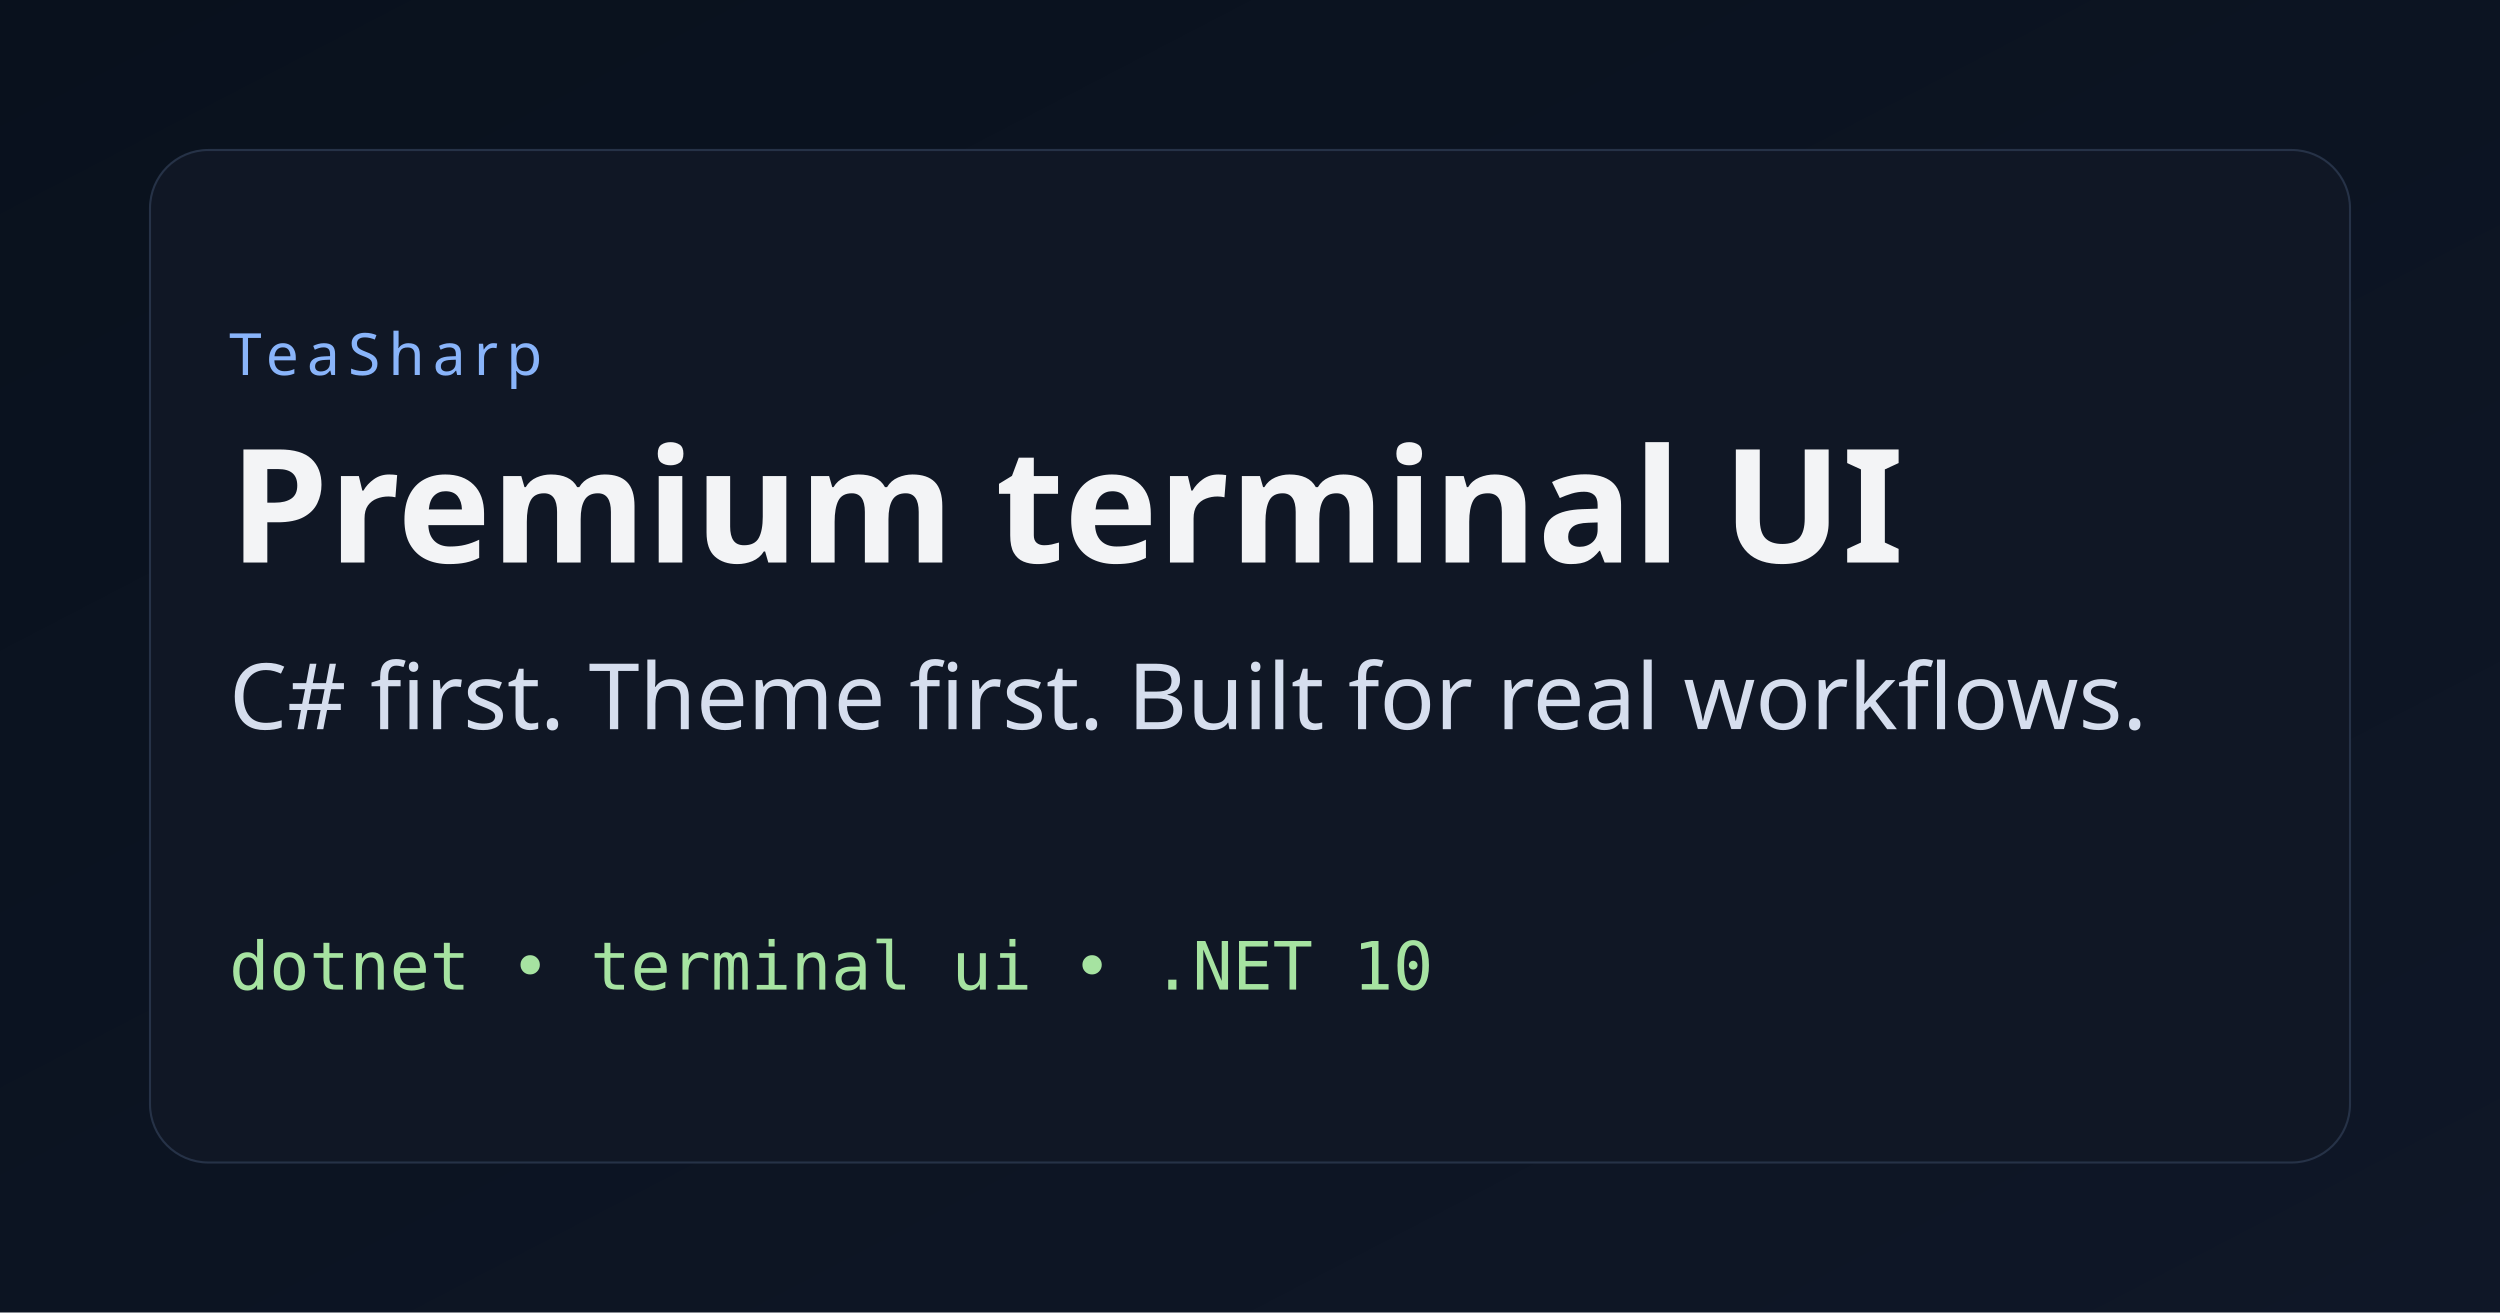
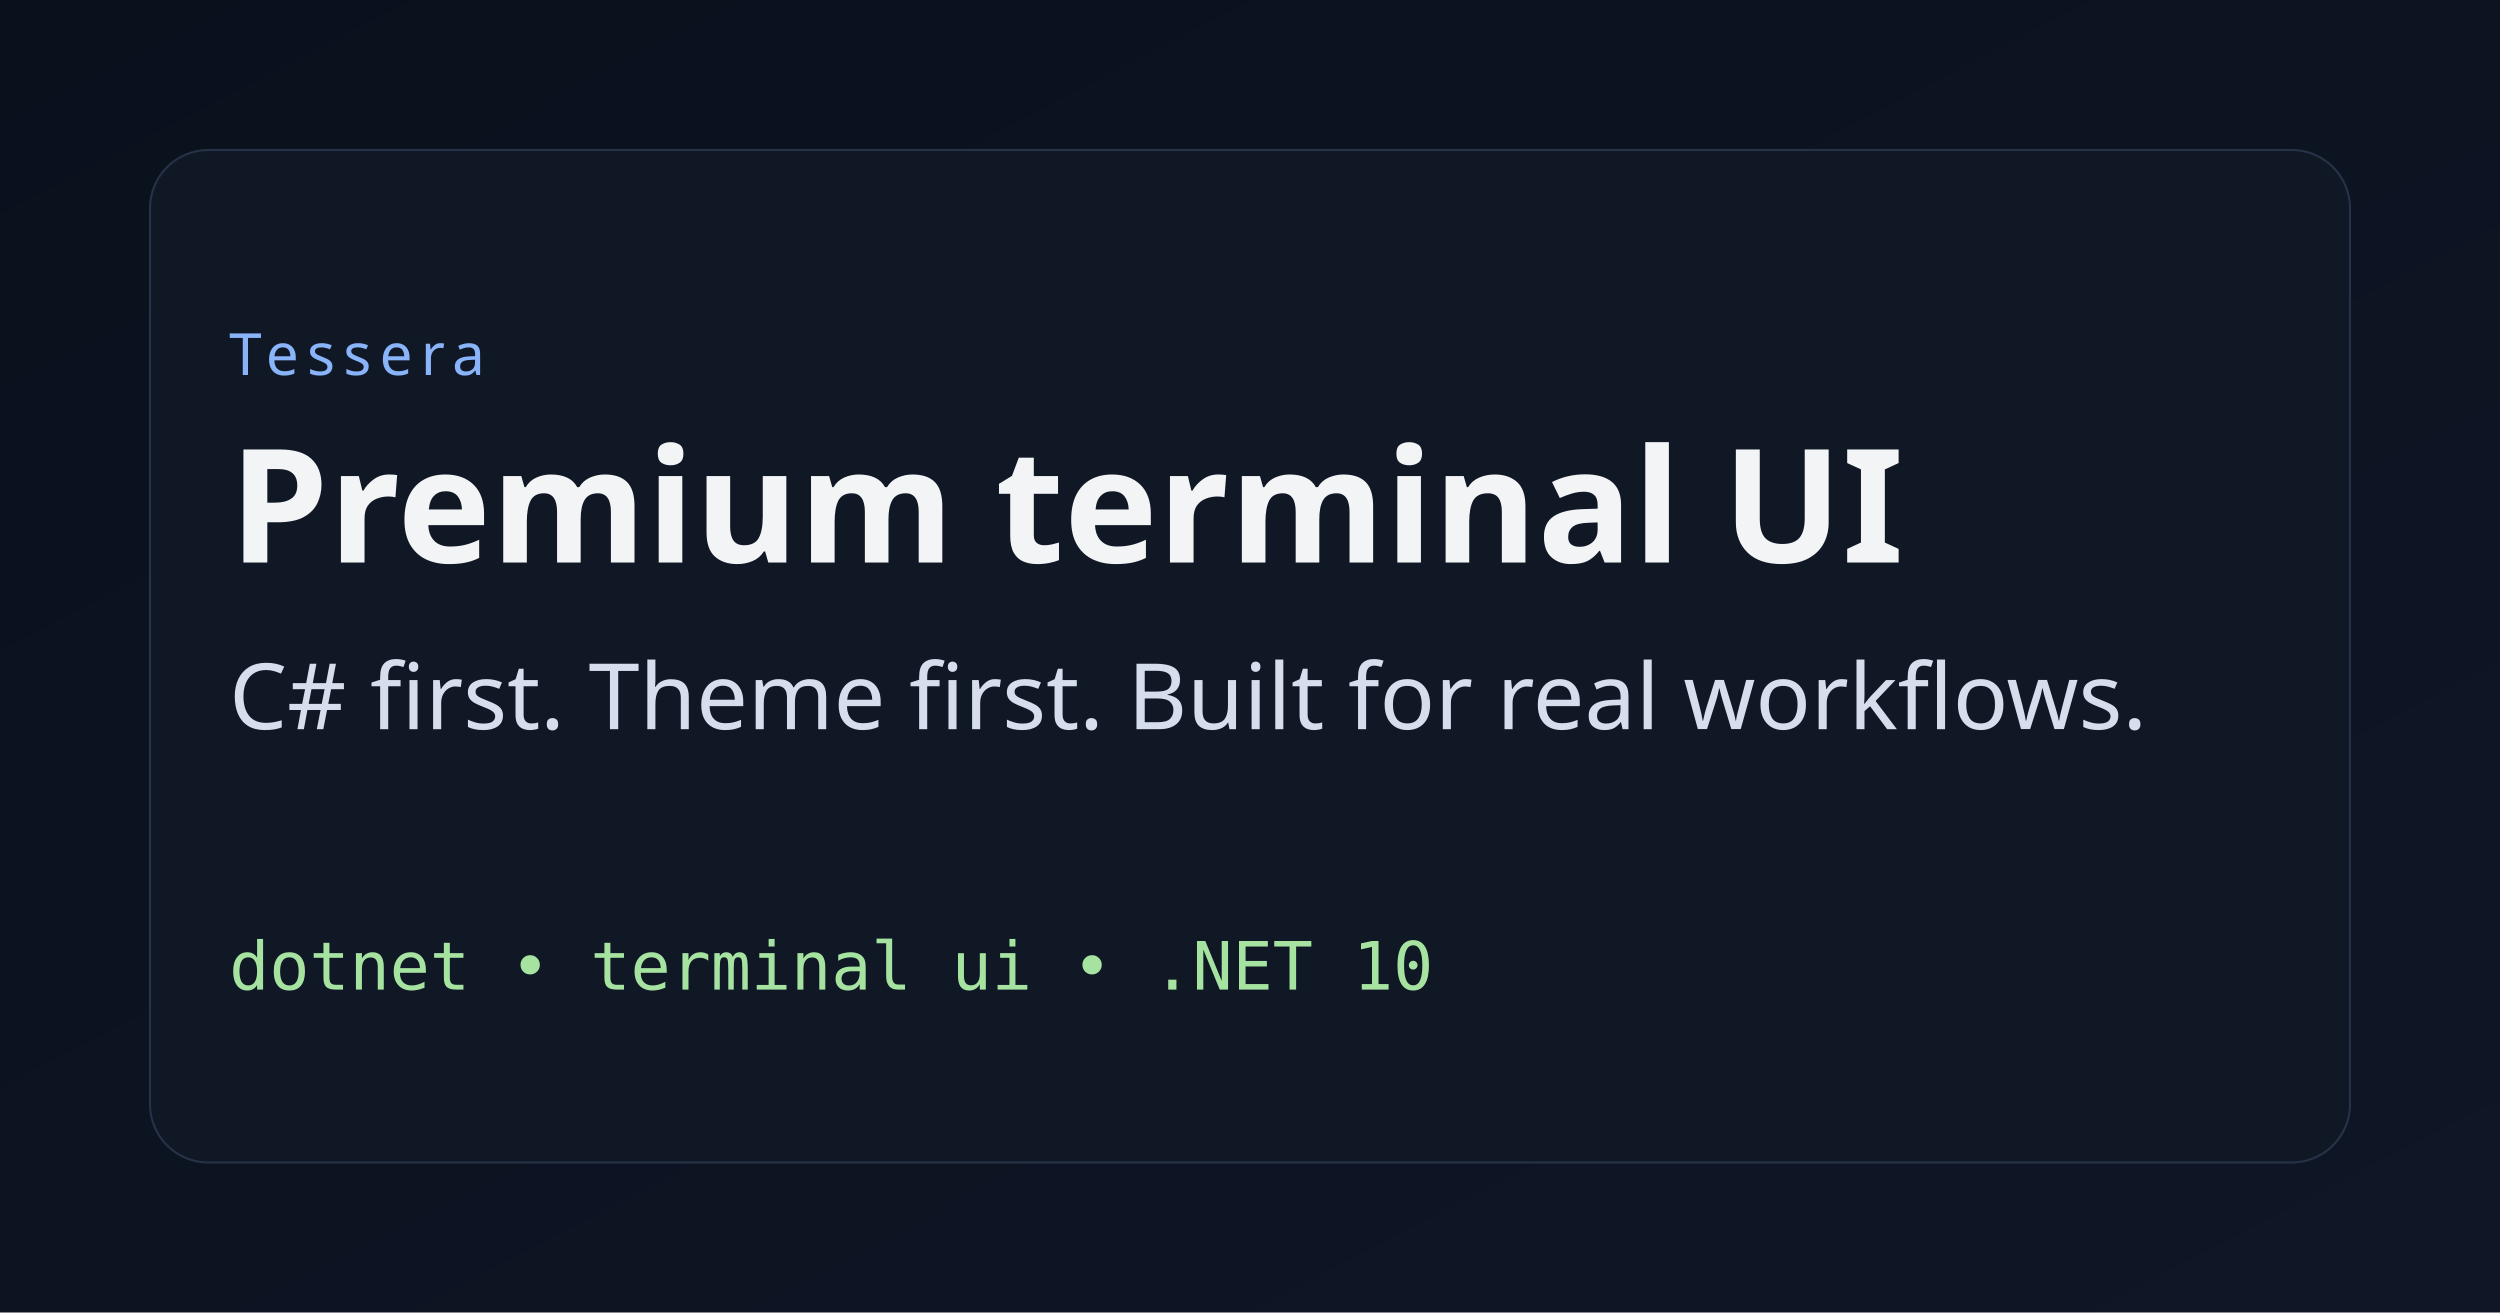
<svg xmlns="http://www.w3.org/2000/svg" width="1200" height="630" viewBox="0 0 1200 630">
  <defs>
    <linearGradient id="bg" x1="0" y1="0" x2="1" y2="1">
      <stop offset="0%" stop-color="#09111d" />
      <stop offset="100%" stop-color="#0f1727" />
    </linearGradient>
  </defs>
  <rect width="1200" height="630" fill="url(#bg)" />
  <rect x="72" y="72" width="1056" height="486" rx="28" fill="#101725" stroke="#263247" />
-   <text x="110" y="180" fill="#89b4fa" font-size="28" font-family="IBM Plex Sans, sans-serif" letter-spacing="4">TeaSharp</text>
+   <text x="110" y="180" fill="#89b4fa" font-size="28" font-family="IBM Plex Sans, sans-serif" letter-spacing="4">Tessera</text>
  <text x="110" y="270" fill="#f3f4f6" font-size="76" font-family="Space Grotesk, IBM Plex Sans, sans-serif" font-weight="700">Premium terminal UI</text>
  <text x="110" y="350" fill="#d6deee" font-size="44" font-family="IBM Plex Sans, sans-serif">C# first. Theme first. Built for real workflows.</text>
  <text x="110" y="475" fill="#a6e3a1" font-size="32" font-family="IBM Plex Mono, monospace">dotnet • terminal ui • .NET 10</text>
</svg>
